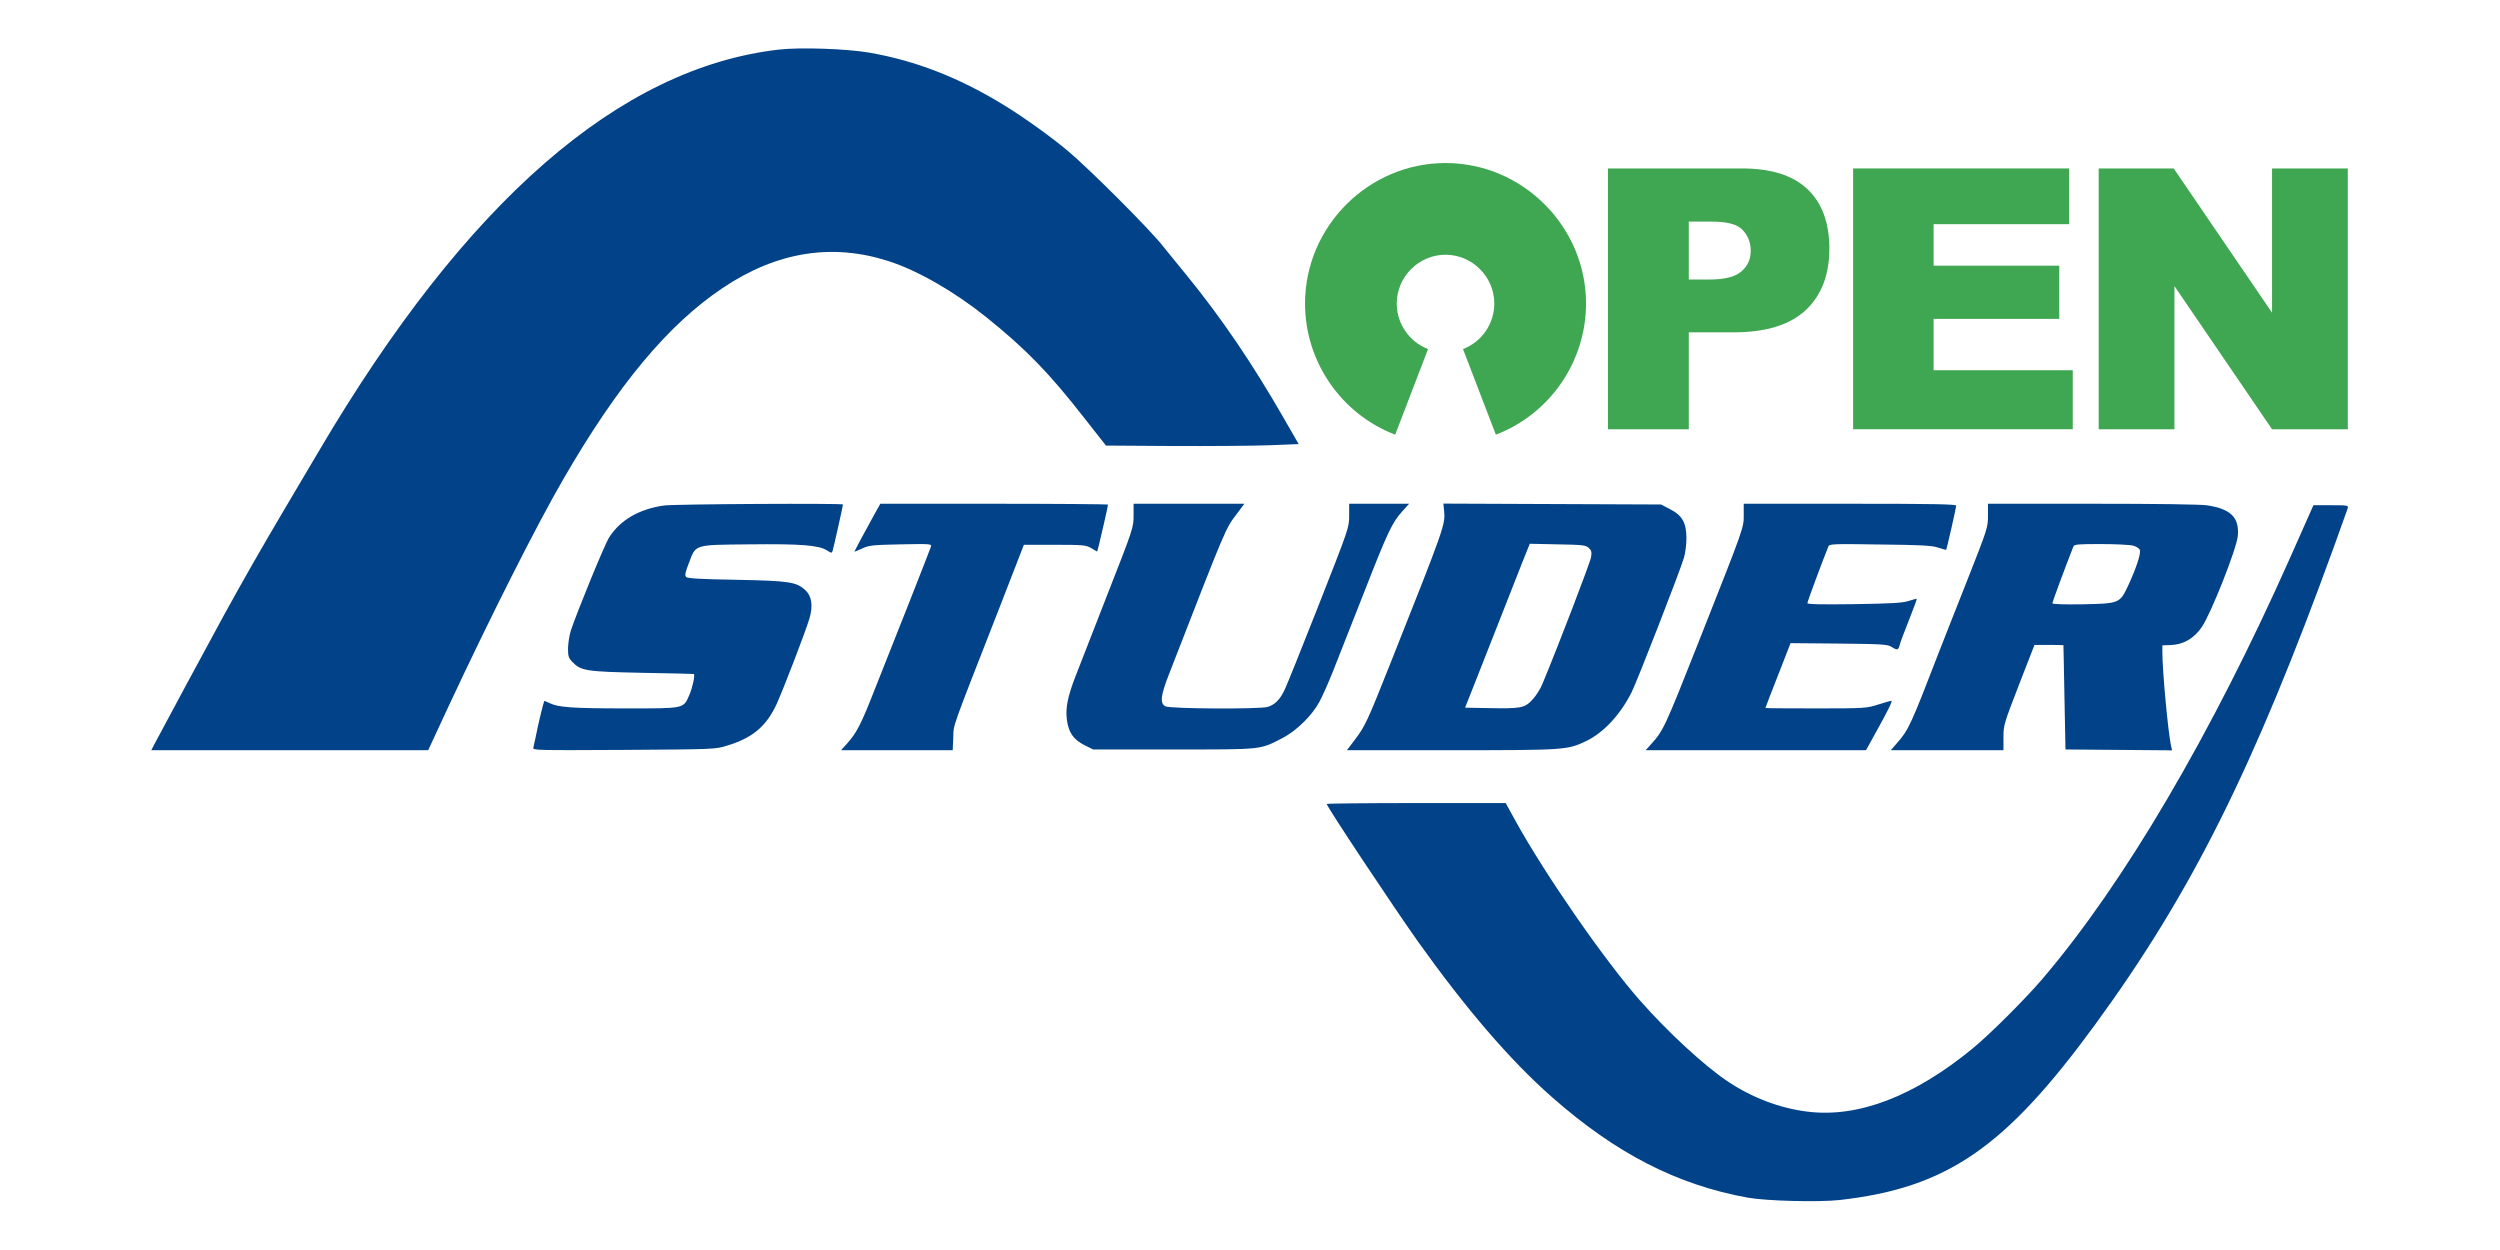
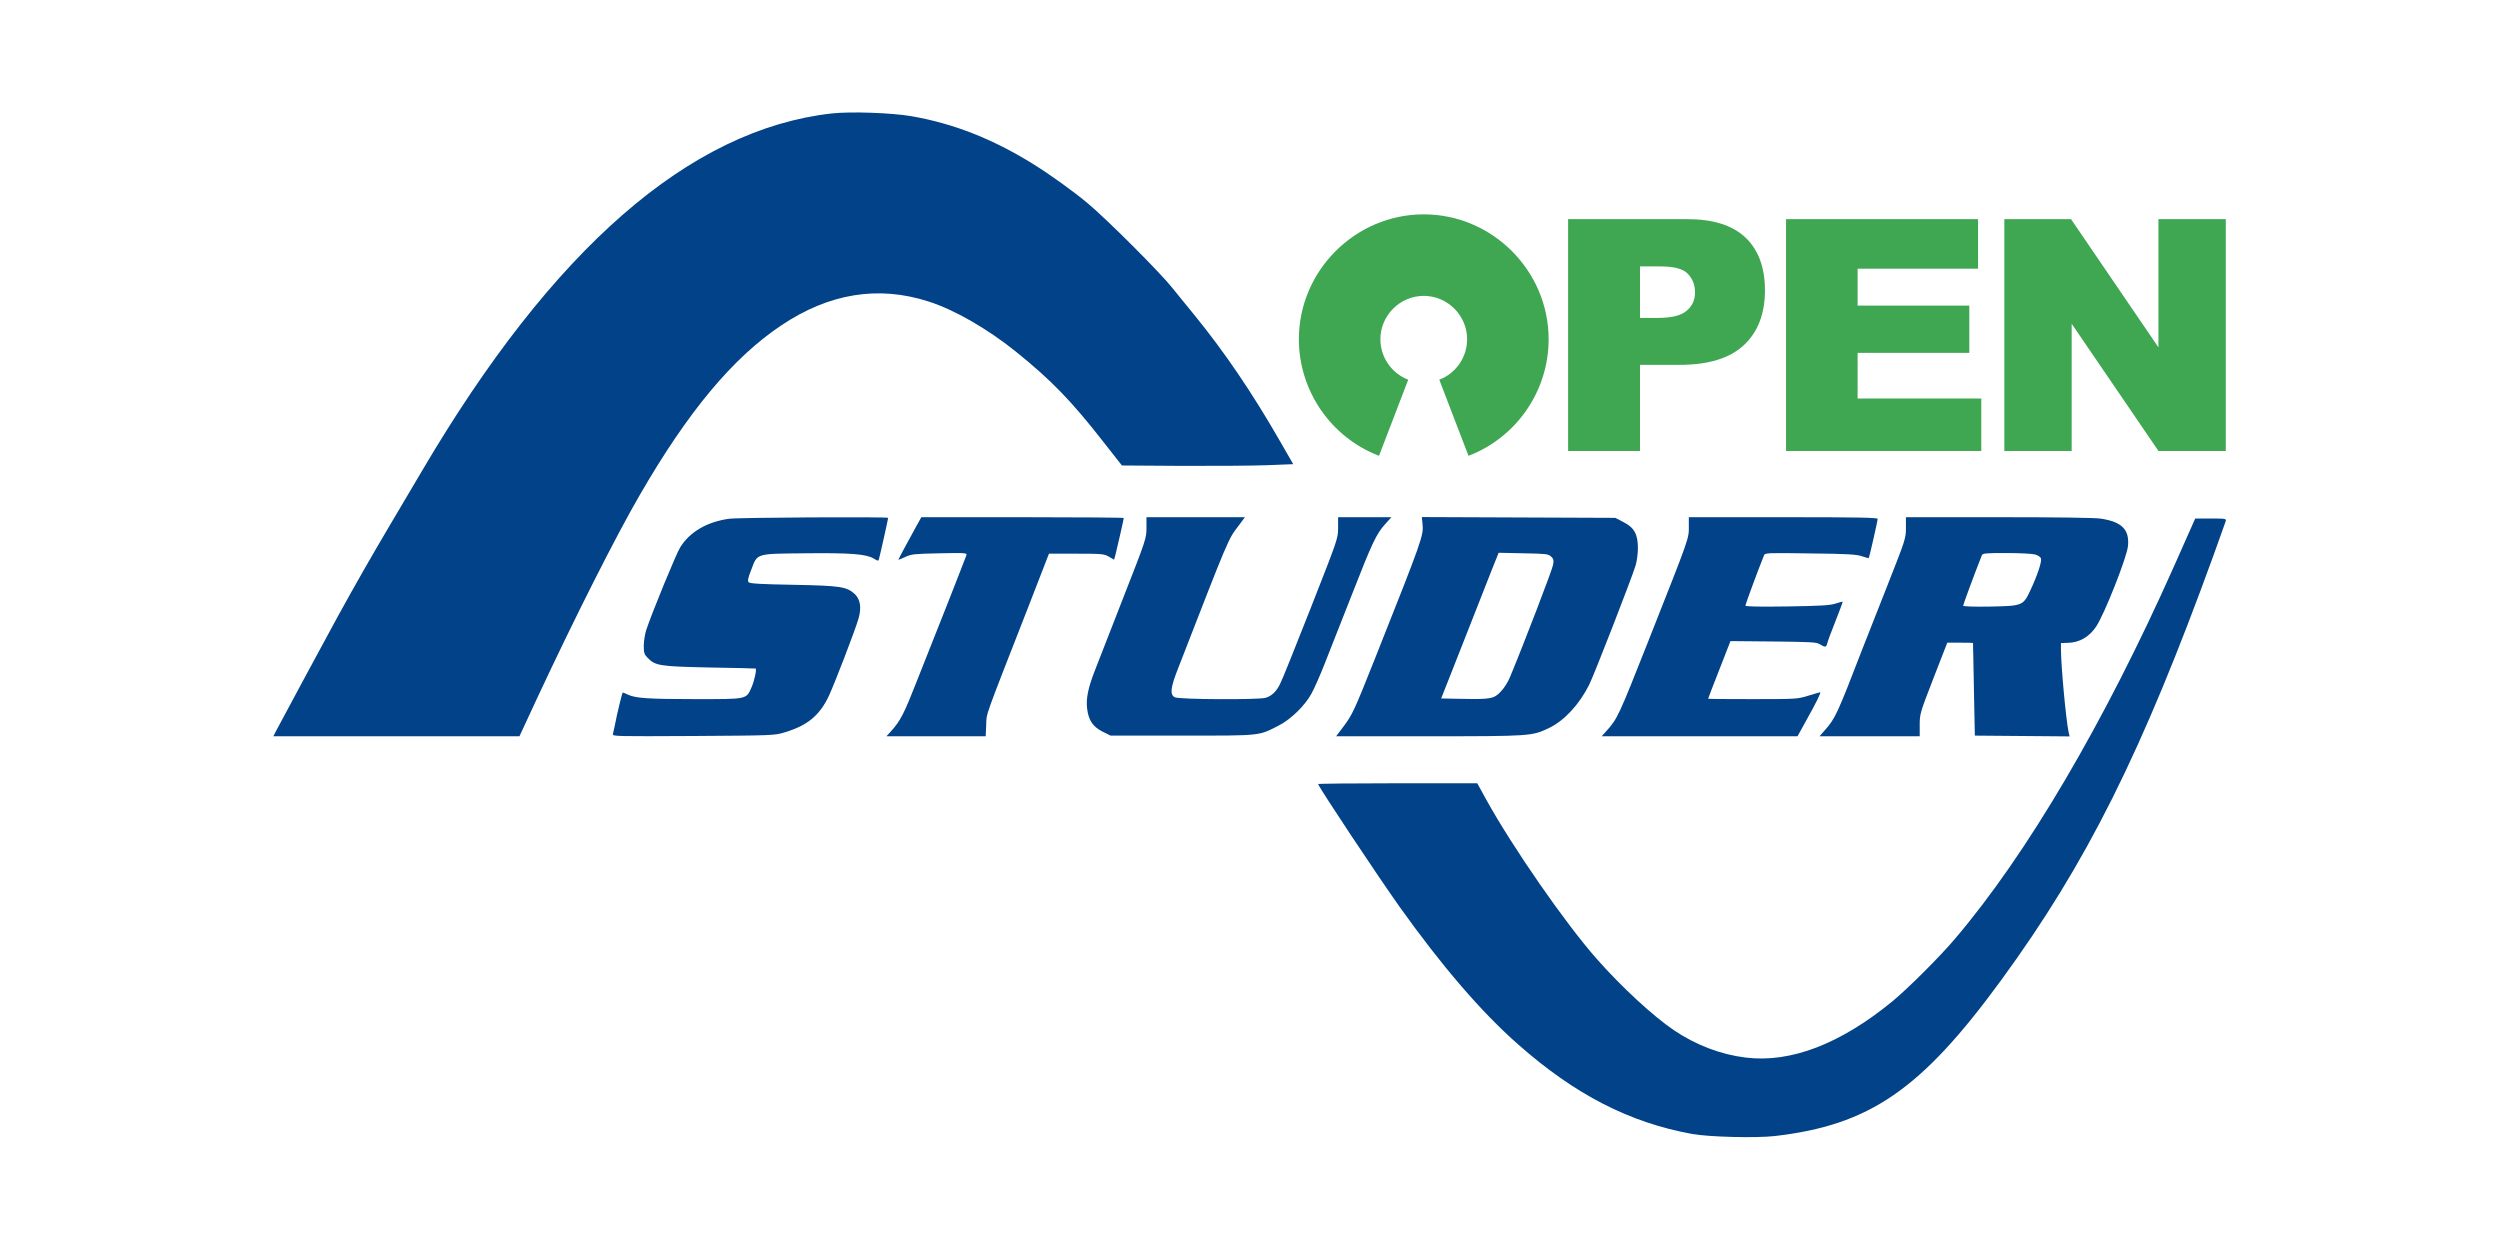
<svg xmlns="http://www.w3.org/2000/svg" width="100%" height="100%" viewBox="0 0 2134 1067" version="1.1" xml:space="preserve" style="fill-rule:evenodd;clip-rule:evenodd;stroke-linejoin:round;stroke-miterlimit:2;">
-   <g id="ArtBoard1" transform="matrix(1,0,0,0.5,0,0)">
+   <g id="Logo" transform="matrix(1,0,0,0.5,0,0)">
    <rect x="0" y="0" width="2133.33" height="2133.33" style="fill:none;" />
-     <g transform="matrix(0.317637,0,0,0.635275,283.146,2232.37)">
+     <g transform="matrix(0.282344,0,0,0.564689,370.204,2102.85)">
      <g>
        <g transform="matrix(0.396825,-6.07709e-16,-6.07709e-16,-0.396825,-730.4,-110.29)">
          <path d="M4873,8242C3790,8120 2749,7212 1754,5523C1694,5422 1585,5238 1512,5114C1366,4867 1248,4661 1110,4410C1014,4234 675,3606 640,3538L619,3497L2494,3497L2629,3788C2913,4396 3226,5017 3410,5334C3778,5971 4119,6380 4488,6627C4853,6872 5228,6933 5612,6809C5810,6745 6057,6603 6274,6429C6546,6210 6701,6050 6944,5738L7084,5560L7534,5557C7782,5556 8076,5558 8187,5562L8389,5570L8286,5749C8074,6118 7866,6424 7633,6710C7588,6764 7514,6857 7467,6914C7376,7029 6968,7437 6825,7556C6716,7648 6532,7780 6402,7860C6097,8049 5798,8166 5481,8221C5330,8247 5017,8258 4873,8242Z" style="fill:rgb(1,66,137);fill-rule:nonzero;" />
        </g>
        <g transform="matrix(0.396825,-6.07709e-16,-6.07709e-16,-0.396825,-730.4,-110.29)">
          <path d="M4090,5154C3922,5130 3793,5055 3719,4937C3689,4891 3500,4429 3460,4307C3450,4276 3442,4223 3441,4188C3441,4134 3444,4122 3470,4095C3529,4034 3562,4029 3943,4021C4133,4018 4291,4014 4293,4013C4303,4008 4283,3918 4263,3872C4221,3777 4236,3780 3834,3780C3471,3780 3374,3787 3316,3816C3298,3825 3282,3831 3280,3830C3276,3825 3236,3663 3224,3596C3217,3562 3209,3525 3206,3514C3201,3496 3227,3496 3818,3499C4426,3503 4438,3503 4515,3527C4689,3579 4782,3657 4852,3806C4898,3906 5052,4306 5077,4393C5101,4476 5091,4540 5049,4580C4987,4637 4941,4644 4581,4651C4344,4655 4250,4660 4241,4670C4231,4680 4234,4700 4259,4763C4308,4893 4289,4887 4671,4891C5018,4895 5137,4885 5193,4851C5225,4831 5228,4830 5233,4848C5240,4870 5303,5153 5303,5161C5303,5170 4156,5164 4090,5154Z" style="fill:rgb(1,66,137);fill-rule:nonzero;" />
        </g>
        <g transform="matrix(0.396825,-6.07709e-16,-6.07709e-16,-0.396825,-730.4,-110.29)">
          <path d="M5519,5100C5446,4968 5378,4841 5381,4841C5382,4841 5407,4851 5435,4864C5481,4885 5507,4887 5695,4891C5895,4895 5904,4894 5899,4876C5896,4865 5829,4696 5752,4499C5674,4303 5569,4038 5519,3911C5426,3673 5396,3614 5328,3539L5290,3497L6046,3497L6050,3583C6054,3679 6027,3603 6367,4473L6528,4888L6737,4888C6933,4888 6948,4886 6985,4865L7024,4842L7035,4881C7047,4927 7098,5152 7098,5160C7098,5163 6751,5166 6327,5166L5556,5166L5519,5100Z" style="fill:rgb(1,66,137);fill-rule:nonzero;" />
        </g>
        <g transform="matrix(0.396825,-6.07709e-16,-6.07709e-16,-0.396825,-730.4,-110.29)">
          <path d="M7271,5085C7271,5005 7268,4996 7094,4552C6997,4303 6899,4052 6876,3993C6826,3864 6809,3782 6819,3706C6830,3618 6862,3571 6935,3533L6997,3502L7544,3502C8153,3502 8123,3499 8279,3579C8371,3626 8478,3730 8528,3822C8549,3860 8593,3959 8626,4043C8659,4126 8751,4362 8832,4566C8991,4973 9022,5039 9091,5115L9137,5166L8731,5166L8731,5085C8731,5004 8729,5000 8522,4473C8407,4181 8303,3921 8289,3896C8260,3837 8225,3804 8179,3790C8122,3774 7519,3777 7487,3794C7448,3814 7454,3867 7511,4012C7904,5023 7892,4995 7972,5100L8021,5166L7271,5166L7271,5085Z" style="fill:rgb(1,66,137);fill-rule:nonzero;" />
        </g>
        <g transform="matrix(0.396825,-6.07709e-16,-6.07709e-16,-0.396825,-730.4,-110.29)">
          <path d="M9374,5116C9383,5026 9376,5006 9015,4097C8852,3687 8840,3661 8768,3566L8716,3497L9422,3497C10195,3497 10208,3498 10336,3559C10453,3615 10567,3737 10643,3888C10681,3963 10970,4706 10998,4800C11007,4830 11015,4889 11015,4930C11015,5037 10987,5087 10904,5129L10843,5161L9369,5167L9374,5116ZM10353,4867C10372,4850 10375,4839 10369,4804C10364,4769 10144,4196 10041,3949C10026,3911 9994,3861 9970,3837C9918,3782 9893,3778 9674,3782L9516,3785L9599,3995C9645,4111 9739,4349 9808,4526C9877,4702 9938,4857 9944,4870L9954,4895L10142,4891C10312,4888 10332,4886 10353,4867Z" style="fill:rgb(1,66,137);fill-rule:nonzero;" />
        </g>
        <g transform="matrix(0.396825,-6.07709e-16,-6.07709e-16,-0.396825,-730.4,-110.29)">
          <path d="M11403,5100C11403,4999 11416,5036 11092,4216C10867,3647 10859,3630 10774,3536L10739,3497L12231,3497L12293,3609C12379,3763 12413,3833 12403,3832C12399,3832 12358,3820 12313,3806C12233,3781 12225,3780 11891,3780C11703,3780 11550,3781 11550,3783C11550,3786 11579,3861 11678,4114L11720,4222L12048,4219C12338,4216 12378,4214 12403,4197C12441,4173 12450,4174 12458,4206C12461,4221 12490,4298 12521,4376C12552,4455 12577,4521 12575,4522C12574,4524 12549,4517 12521,4508C12479,4494 12405,4490 12151,4486C11926,4483 11834,4485 11834,4493C11834,4502 11931,4765 11976,4876C11983,4894 12001,4895 12326,4890C12605,4887 12678,4883 12720,4869C12749,4859 12773,4853 12774,4854C12778,4859 12842,5141 12842,5153C12842,5163 12691,5166 12122,5166L11403,5166L11403,5100Z" style="fill:rgb(1,66,137);fill-rule:nonzero;" />
        </g>
        <g transform="matrix(0.396825,-6.07709e-16,-6.07709e-16,-0.396825,-730.4,-110.29)">
          <path d="M13057,5085C13057,5005 13054,4996 12916,4646C12838,4450 12755,4237 12730,4174C12532,3661 12520,3635 12439,3543L12399,3497L13162,3497L13162,3583C13162,3668 13165,3676 13267,3940L13372,4210L13469,4210C13522,4210 13567,4209 13568,4208C13568,4206 13572,4047 13575,3854L13582,3502L14304,3496L14296,3530C14276,3627 14238,4036 14238,4163L14238,4207L14293,4209C14379,4211 14453,4254 14505,4331C14568,4423 14741,4861 14749,4948C14760,5072 14703,5130 14543,5155C14501,5162 14200,5166 13766,5166L13057,5166L13057,5085ZM14041,4882C14063,4876 14082,4863 14086,4852C14093,4827 14060,4727 14007,4613C13950,4491 13948,4490 13695,4485C13567,4483 13493,4486 13493,4492C13493,4500 13583,4744 13635,4875C13641,4891 13660,4893 13822,4893C13921,4893 14019,4888 14041,4882Z" style="fill:rgb(1,66,137);fill-rule:nonzero;" />
        </g>
        <g transform="matrix(0.396825,-6.07709e-16,-6.07709e-16,-0.396825,-730.4,-110.29)">
          <path d="M15099,4791C14570,3603 13978,2596 13429,1952C13314,1816 13068,1571 12952,1476C12558,1153 12179,1007 11837,1049C11647,1072 11458,1144 11290,1257C11133,1363 10891,1586 10703,1799C10460,2074 10059,2653 9857,3019L9791,3139L9185,3139C8851,3139 8579,3136 8579,3133C8579,3115 9027,2441 9197,2201C9523,1744 9823,1395 10104,1148C10536,767 10950,554 11429,467C11556,444 11912,435 12055,451C12780,534 13172,803 13782,1638C14434,2530 14855,3373 15403,4883C15448,5007 15488,5119 15492,5132C15499,5155 15499,5156 15380,5156L15261,5156L15099,4791Z" style="fill:rgb(1,66,137);fill-rule:nonzero;" />
        </g>
      </g>
      <g transform="matrix(1.05941,0,0,1.05941,-224.124,111.488)">
        <g id="path3773" transform="matrix(4.02731,8.2173e-31,-8.2173e-31,4.02731,4192.95,444.557)">
          <path d="M-276.04,-740.269C-264.191,-744.818 -256.327,-756.261 -256.327,-768.953C-256.327,-785.808 -270.197,-799.678 -287.052,-799.678C-303.907,-799.678 -317.777,-785.808 -317.777,-768.953C-317.777,-756.261 -309.913,-744.818 -298.064,-740.269L-318.76,-686.341C-352.888,-699.44 -375.54,-732.397 -375.54,-768.952C-375.54,-817.495 -335.595,-857.44 -287.052,-857.44C-238.509,-857.44 -198.564,-817.495 -198.564,-768.952C-198.564,-732.397 -221.216,-699.44 -255.344,-686.341L-276.04,-740.269Z" style="fill:rgb(63,166,82);fill-rule:nonzero;" />
        </g>
        <g transform="matrix(18.4786,-6.57384e-30,0,18.4786,-11077.5,-12818.8)">
          <g transform="matrix(50,0,0,50,782.518,567.436)">
            <path d="M0.072,-0.716L0.44,-0.716C0.52,-0.716 0.58,-0.697 0.62,-0.659C0.66,-0.621 0.68,-0.566 0.68,-0.496C0.68,-0.424 0.658,-0.367 0.615,-0.327C0.571,-0.286 0.505,-0.266 0.416,-0.266L0.294,-0.266L0.294,-0L0.072,-0L0.072,-0.716ZM0.294,-0.411L0.349,-0.411C0.391,-0.411 0.421,-0.418 0.438,-0.433C0.456,-0.448 0.464,-0.467 0.464,-0.49C0.464,-0.512 0.457,-0.531 0.442,-0.547C0.427,-0.563 0.399,-0.57 0.357,-0.57L0.294,-0.57L0.294,-0.411Z" style="fill:rgb(63,166,82);fill-rule:nonzero;" />
          </g>
          <g transform="matrix(50,0,0,50,816.126,567.436)">
            <path d="M0.073,-0.716L0.666,-0.716L0.666,-0.563L0.294,-0.563L0.294,-0.449L0.639,-0.449L0.639,-0.303L0.294,-0.303L0.294,-0.162L0.676,-0.162L0.676,-0L0.073,-0L0.073,-0.716Z" style="fill:rgb(63,166,82);fill-rule:nonzero;" />
          </g>
          <g transform="matrix(50,0,0,50,849.735,567.436)">
            <path d="M0.075,-0.716L0.281,-0.716L0.551,-0.32L0.551,-0.716L0.759,-0.716L0.759,-0L0.551,-0L0.283,-0.393L0.283,-0L0.075,-0L0.075,-0.716Z" style="fill:rgb(63,166,82);fill-rule:nonzero;" />
          </g>
        </g>
      </g>
    </g>
  </g>
</svg>
